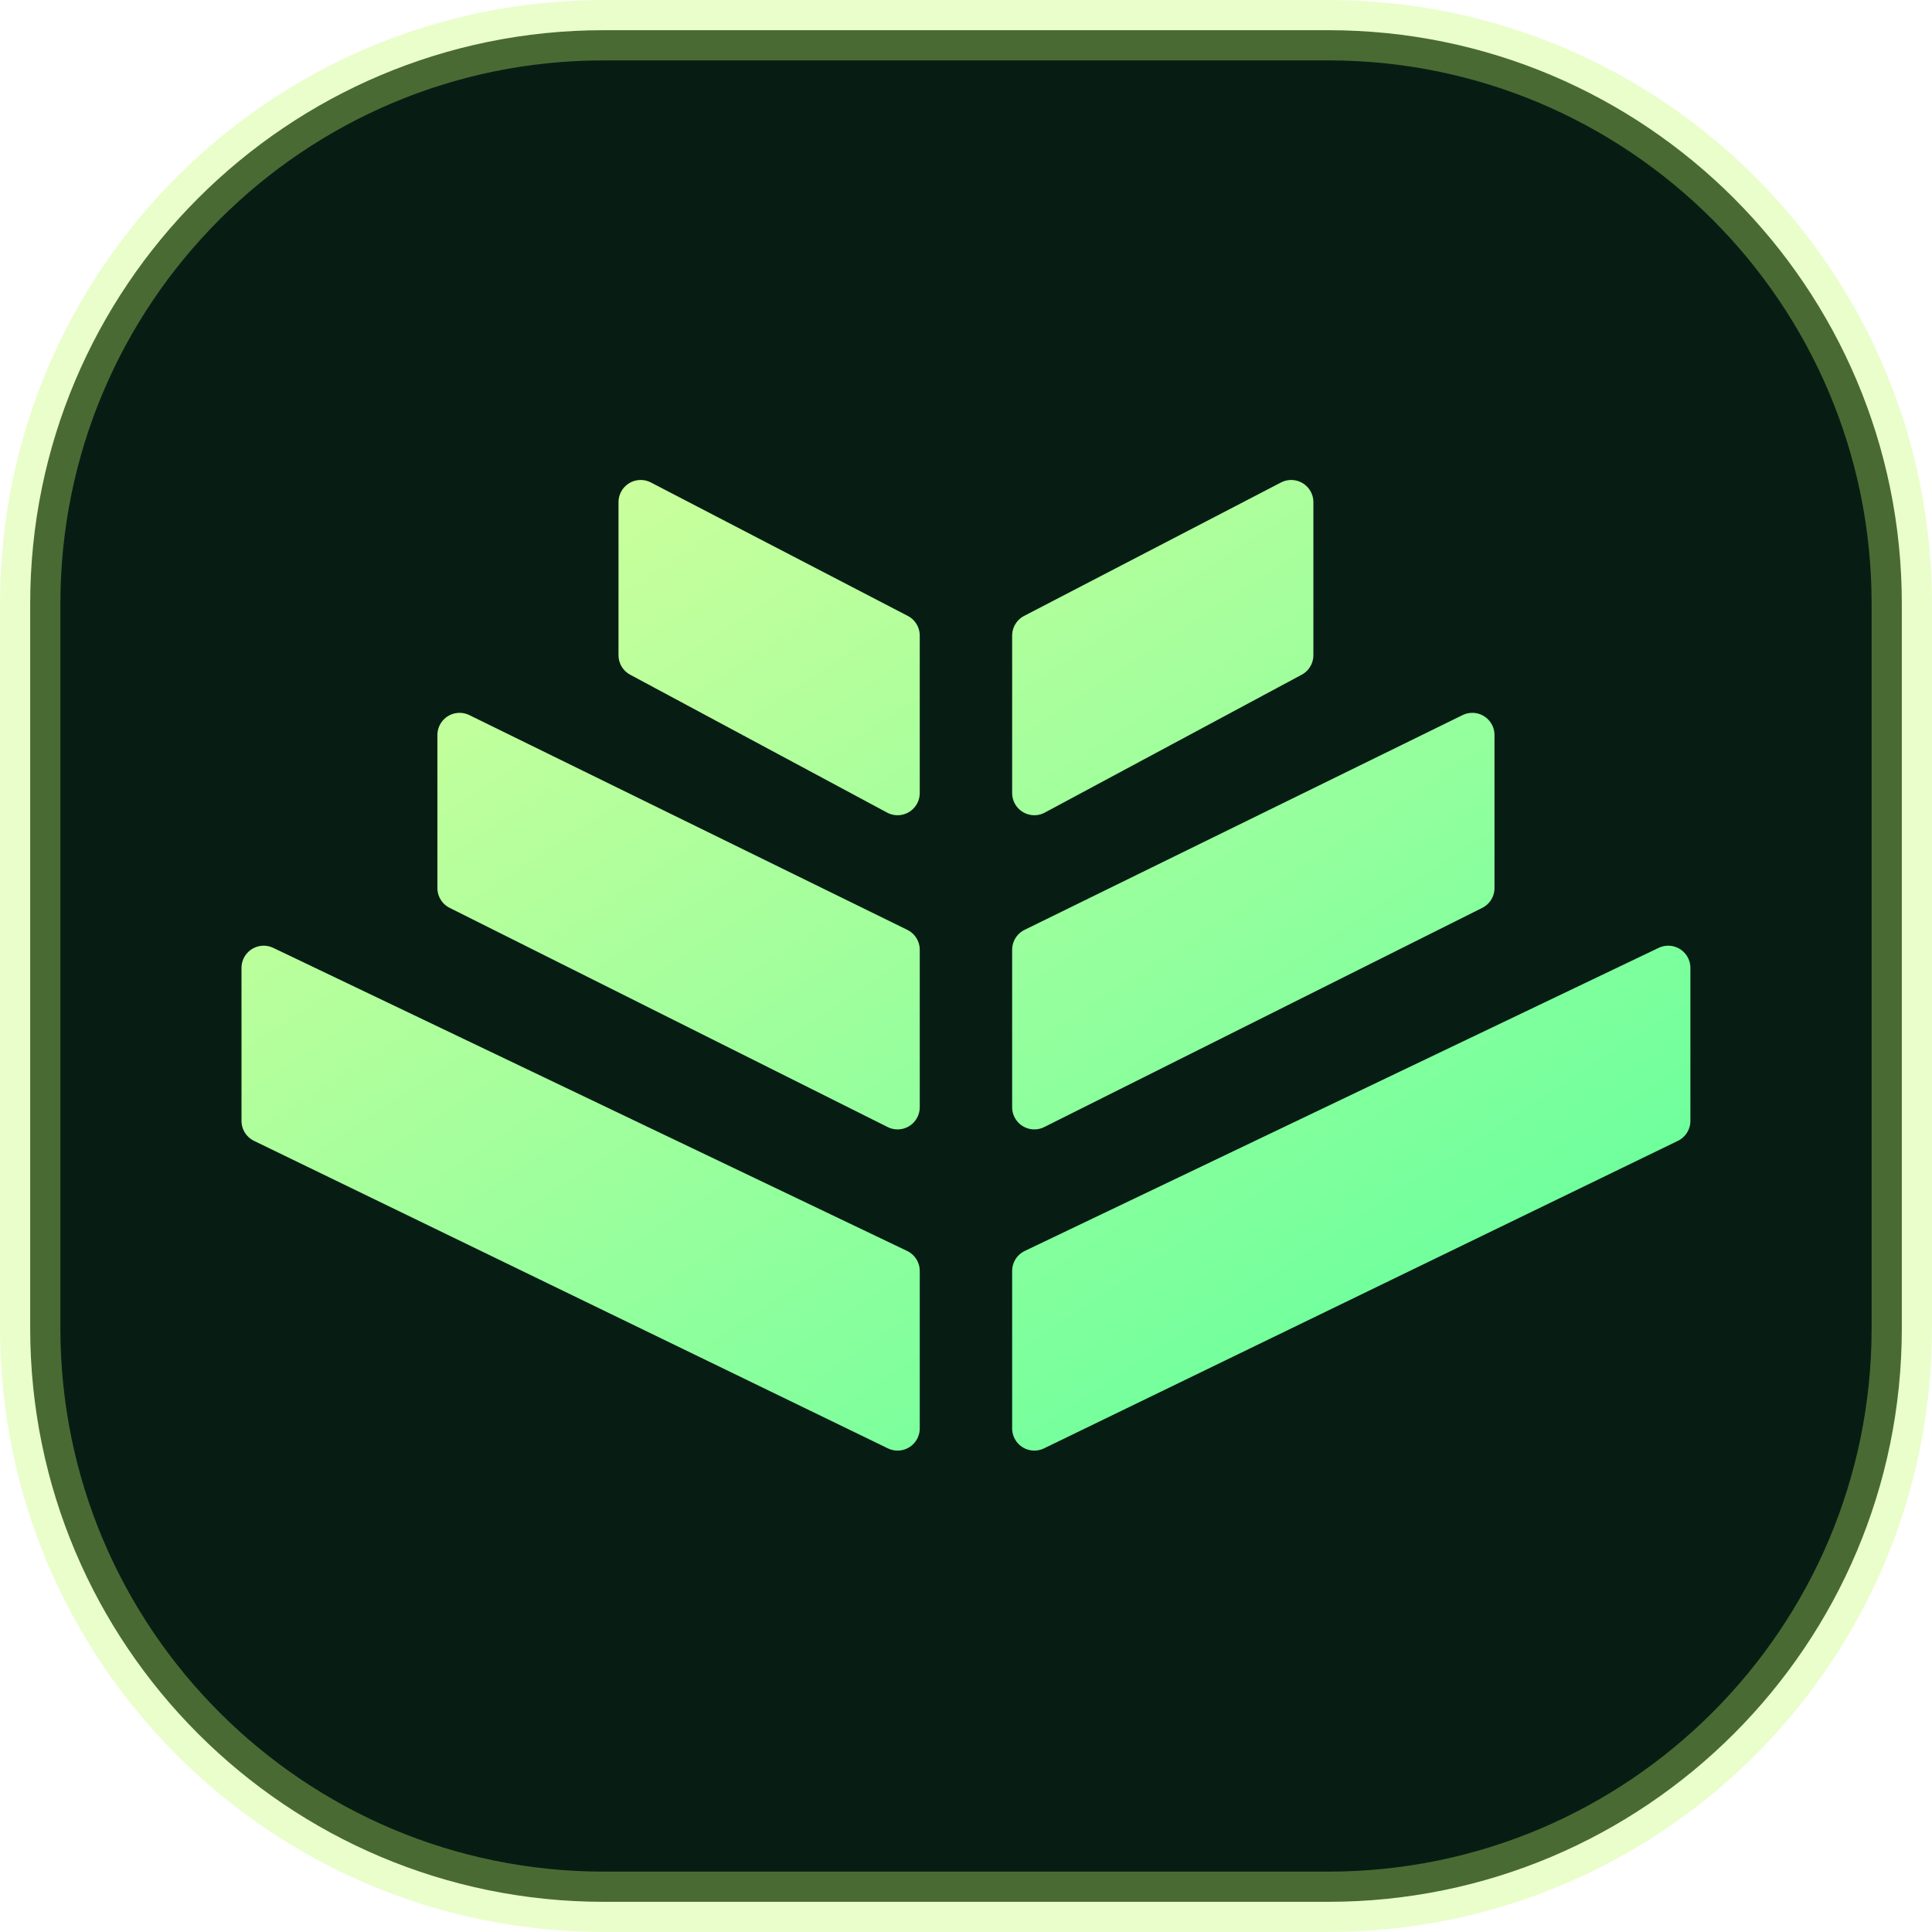
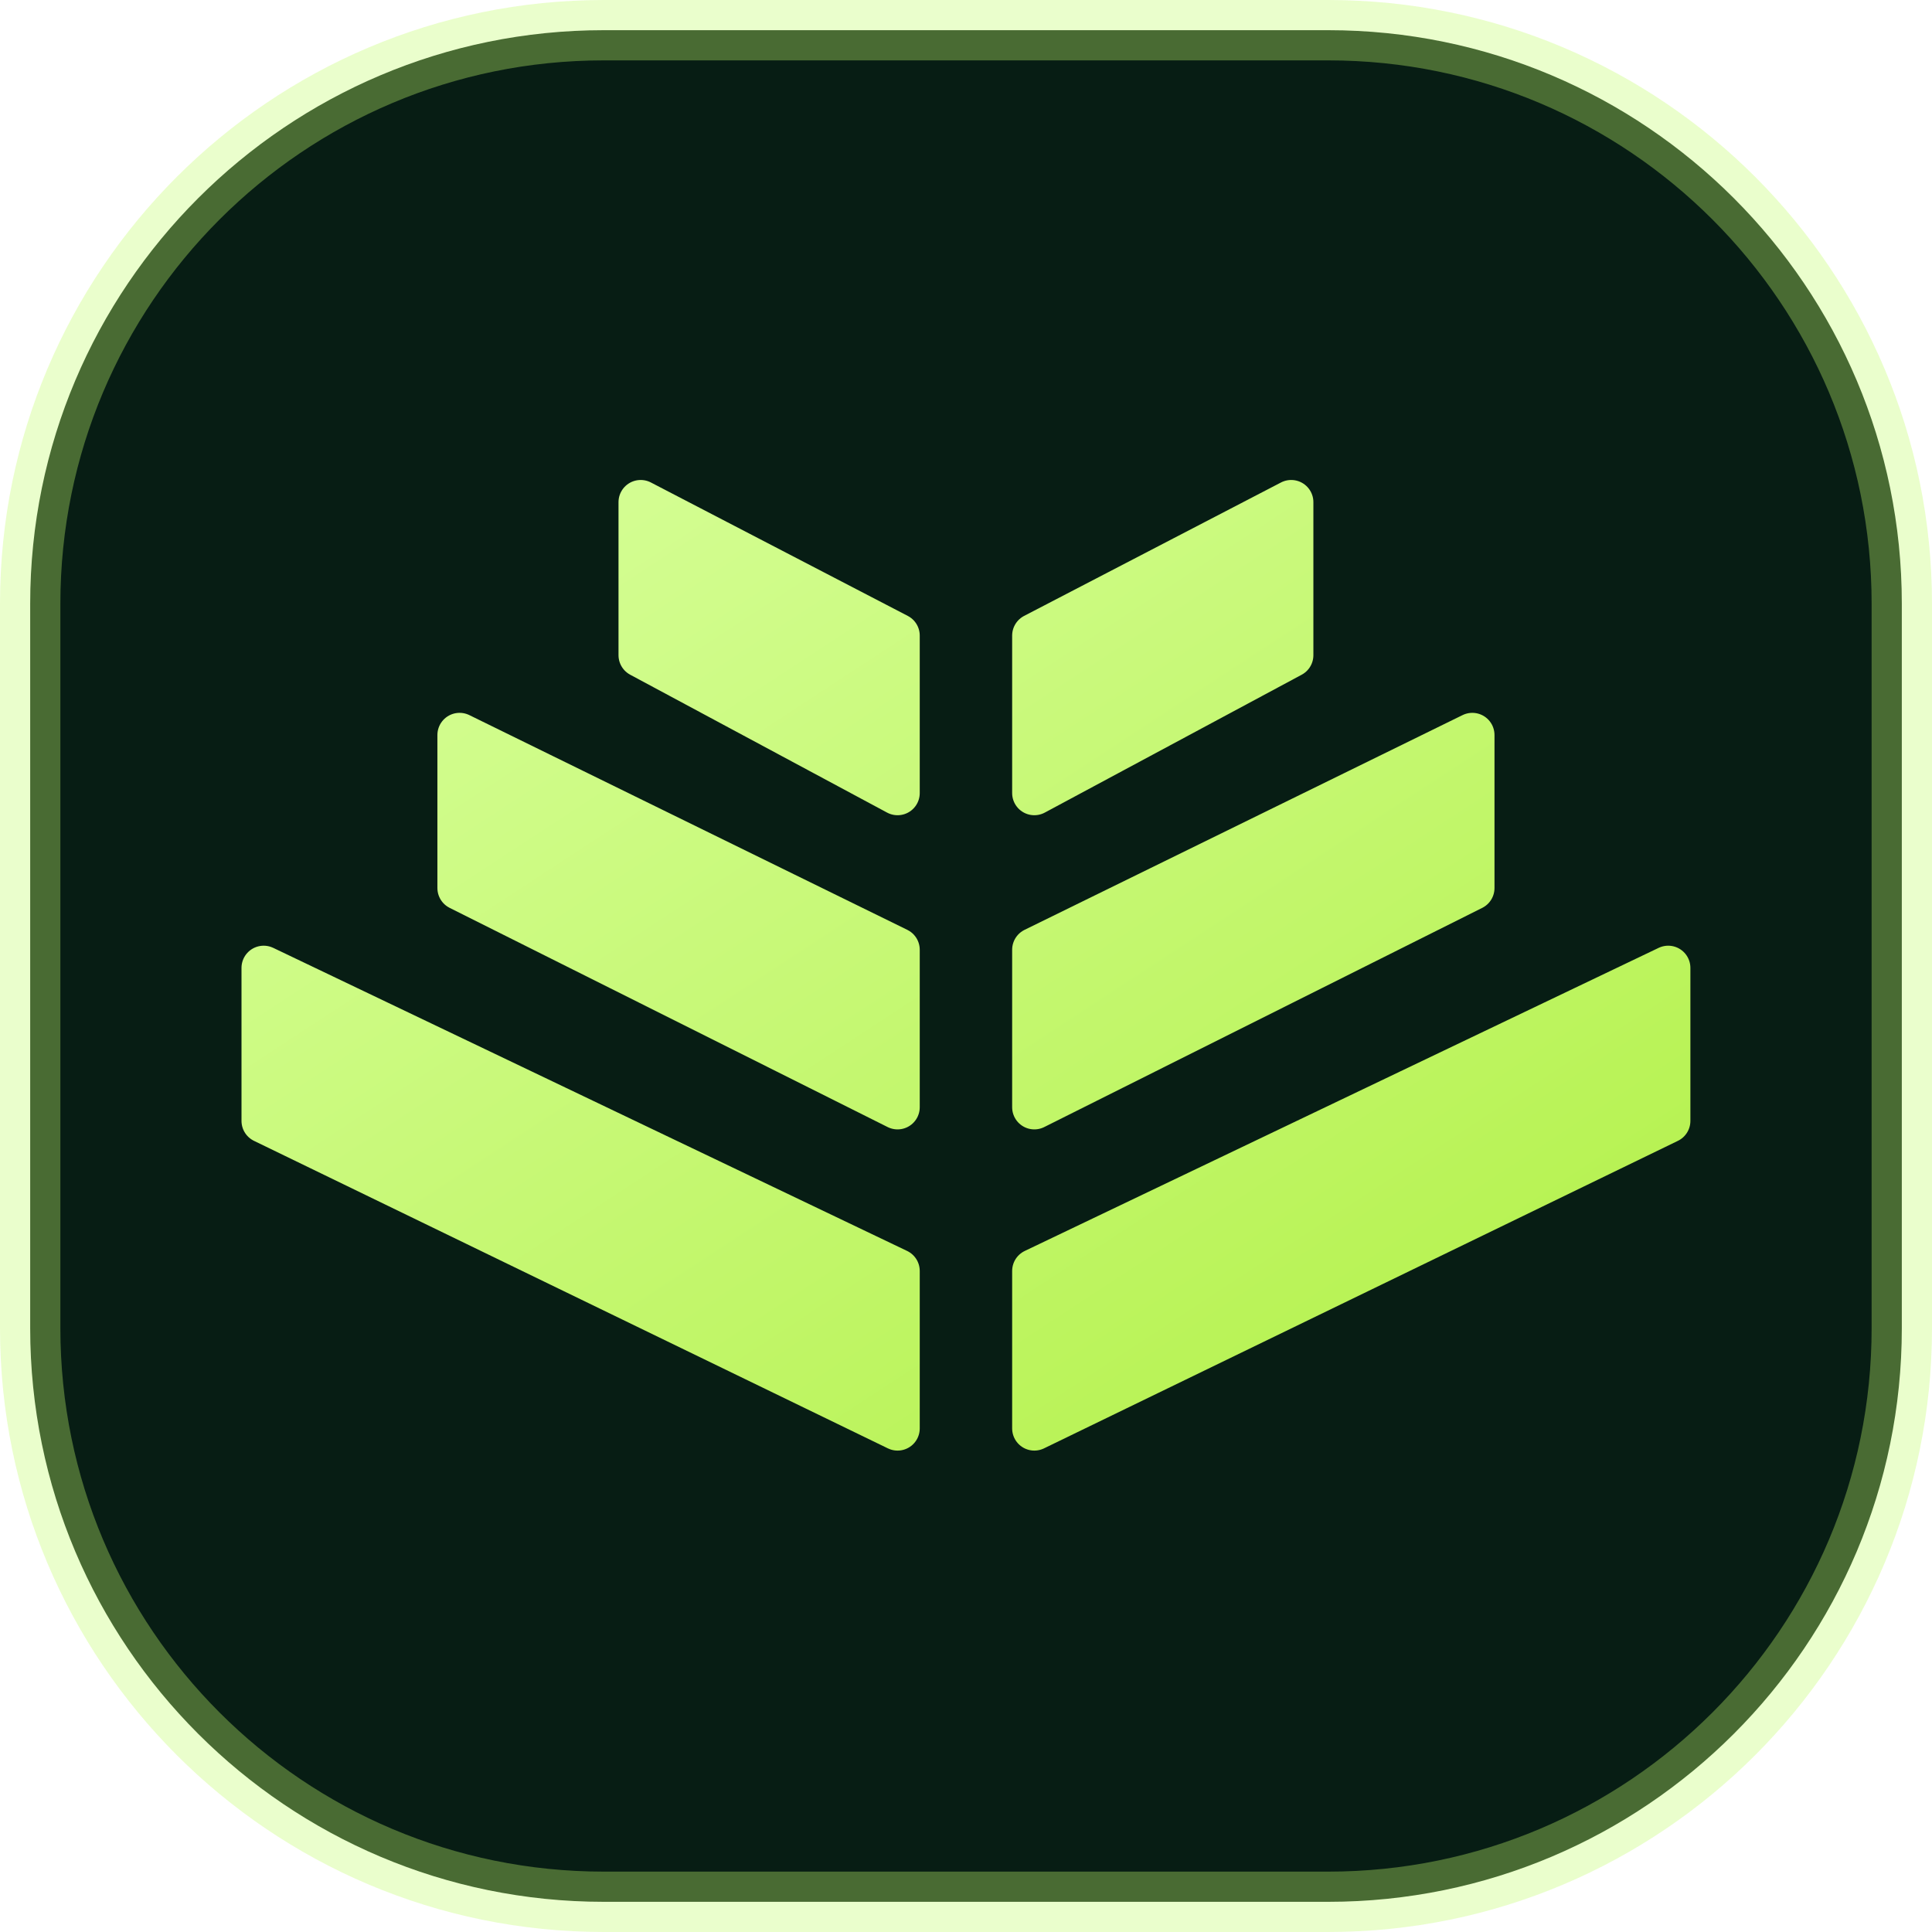
<svg xmlns="http://www.w3.org/2000/svg" viewBox="0 0 32 32">
  <defs>
    <linearGradient id="g" x1="0" y1="0" x2="1" y2="1">
      <stop offset="0" stop-color="#d8ff9c" />
-       <stop offset="1" stop-color="#5dff9d" />
+       <stop offset="1" stop-color="#b2f047" />
    </linearGradient>
  </defs>
  <rect x=".5" y=".5" width="31" height="31" rx="9.5" fill="#071d14" stroke="rgba(196,251,109,.35)" />
  <g transform="translate(4 7.95) scale(0.06122)">
    <path d="M108.0 6.0L177.5 42.1L177.5 84.7L108.0 47.4ZM284.0 6.0L214.5 42.1L214.5 84.7L284.0 47.4ZM59.0 69.0L177.5 127.1L177.5 169.7L59.0 110.4ZM333.0 69.0L214.5 127.1L214.5 169.7L333.0 110.4ZM6.0 132.0L177.5 214.0L177.5 256.6L6.0 173.4ZM386.0 132.0L214.5 214.0L214.5 256.6L386.0 173.4Z" fill="url(#g)" stroke="url(#g)" stroke-width="12" stroke-linejoin="round" />
  </g>
</svg>
